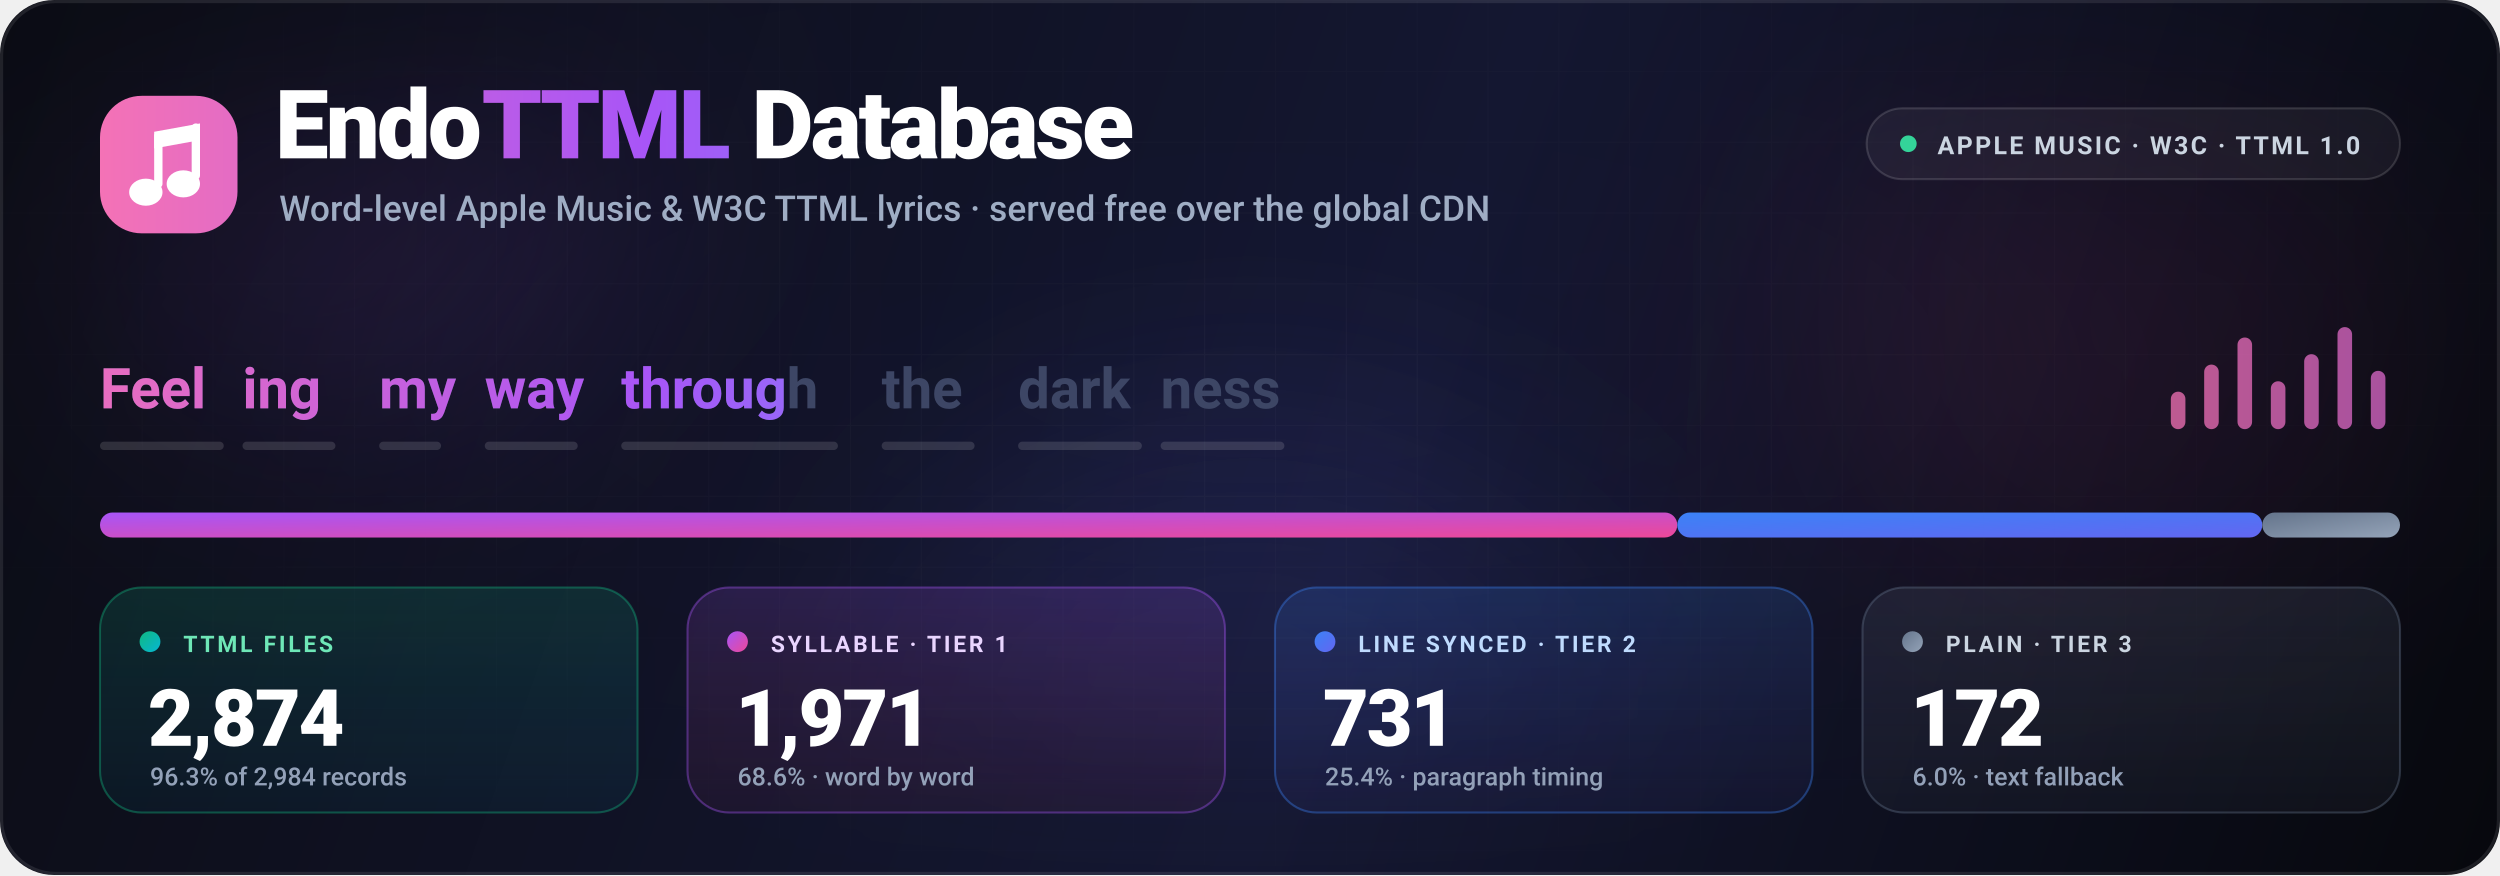
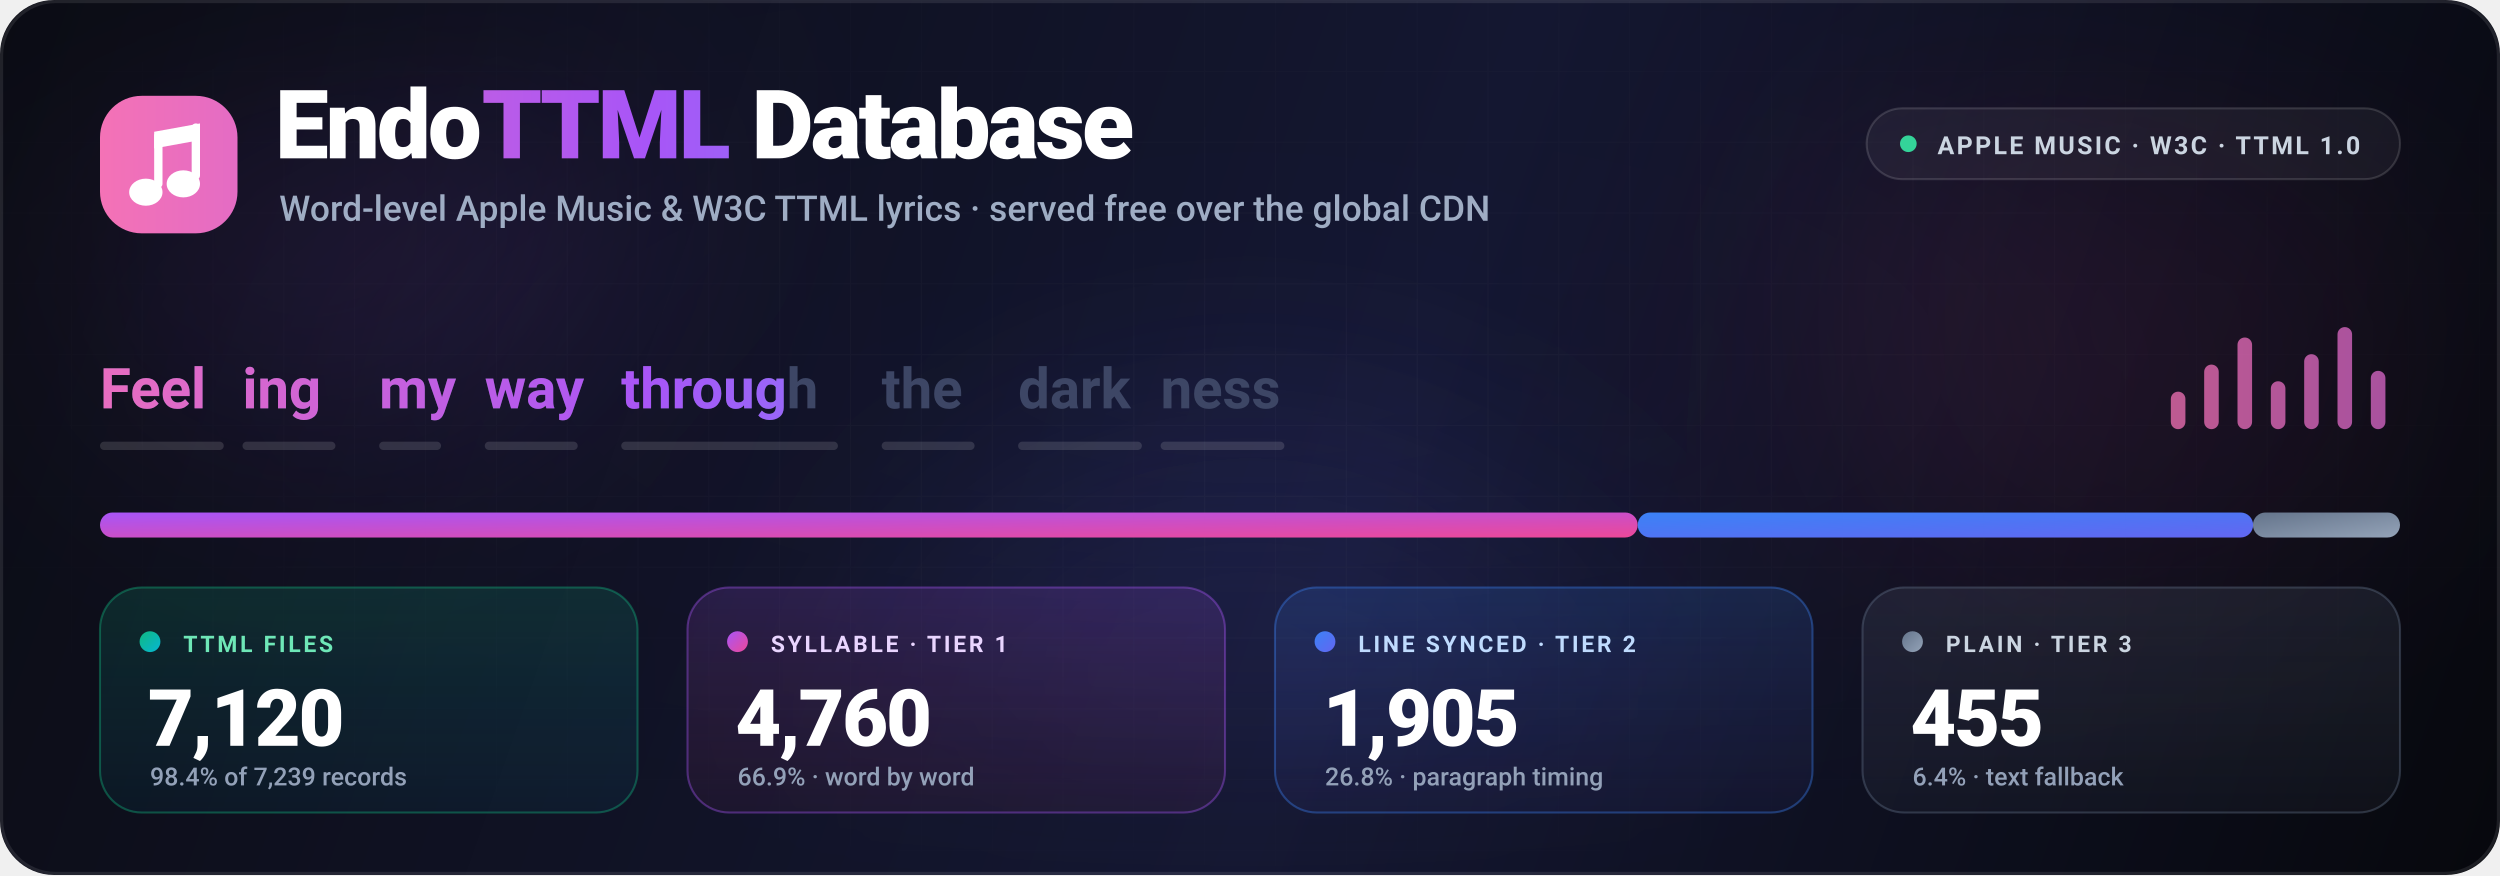
- <svg xmlns="http://www.w3.org/2000/svg" viewBox="0 0 1200 420" width="100%" role="img" aria-label="EndoTTML Database: 2,874 TTML files, 1,971 syllable synced, 731 line synced">
+ <svg xmlns="http://www.w3.org/2000/svg" viewBox="0 0 1200 420" width="100%" role="img" aria-label="EndoTTML Database: 7,120 TTML files, 4,760 syllable synced, 1,905 line synced">
  <defs>
    <linearGradient id="bg" x1="0" y1="0" x2="1200" y2="420" gradientUnits="userSpaceOnUse">
      <stop offset="0" stop-color="#0b0c14" />
      <stop offset="0.55" stop-color="#141731" />
      <stop offset="1" stop-color="#07080d" />
    </linearGradient>
    <linearGradient id="brand" x1="0" y1="0" x2="620" y2="0" gradientUnits="userSpaceOnUse">
      <stop offset="0" stop-color="#f472b6" />
      <stop offset="0.5" stop-color="#a855f7" />
      <stop offset="1" stop-color="#60a5fa" />
    </linearGradient>
    <linearGradient id="g-files" x1="0" y1="0" x2="1" y2="1">
      <stop offset="0" stop-color="#10b981" />
      <stop offset="1" stop-color="#06b6d4" />
    </linearGradient>
    <linearGradient id="fill-files" x1="0" y1="0" x2="0" y2="1">
      <stop offset="0" stop-color="#10b981" stop-opacity="0.16" />
      <stop offset="1" stop-color="#06b6d4" stop-opacity="0.05" />
    </linearGradient>
    <linearGradient id="g-syllable" x1="0" y1="0" x2="1" y2="1">
      <stop offset="0" stop-color="#a855f7" />
      <stop offset="1" stop-color="#ec4899" />
    </linearGradient>
    <linearGradient id="fill-syllable" x1="0" y1="0" x2="0" y2="1">
      <stop offset="0" stop-color="#a855f7" stop-opacity="0.16" />
      <stop offset="1" stop-color="#ec4899" stop-opacity="0.05" />
    </linearGradient>
    <linearGradient id="g-line" x1="0" y1="0" x2="1" y2="1">
      <stop offset="0" stop-color="#3b82f6" />
      <stop offset="1" stop-color="#6366f1" />
    </linearGradient>
    <linearGradient id="fill-line" x1="0" y1="0" x2="0" y2="1">
      <stop offset="0" stop-color="#3b82f6" stop-opacity="0.16" />
      <stop offset="1" stop-color="#6366f1" stop-opacity="0.05" />
    </linearGradient>
    <linearGradient id="g-plain" x1="0" y1="0" x2="1" y2="1">
      <stop offset="0" stop-color="#64748b" />
      <stop offset="1" stop-color="#94a3b8" />
    </linearGradient>
    <linearGradient id="fill-plain" x1="0" y1="0" x2="0" y2="1">
      <stop offset="0" stop-color="#64748b" stop-opacity="0.16" />
      <stop offset="1" stop-color="#94a3b8" stop-opacity="0.05" />
    </linearGradient>
    <pattern id="grid" width="34" height="34" patternUnits="userSpaceOnUse">
      <path d="M34 0H0V34" fill="none" stroke="#ffffff" stroke-opacity="0.028" stroke-width="1" />
    </pattern>
    <radialGradient id="fade" cx="0.5" cy="0.42" r="0.62">
      <stop offset="0" stop-color="#fff" stop-opacity="0.9" />
      <stop offset="1" stop-color="#fff" stop-opacity="0" />
    </radialGradient>
    <mask id="fadeMask">
      <rect width="1200" height="420" fill="url(#fade)" />
    </mask>
    <filter id="orb" x="-60%" y="-60%" width="220%" height="220%">
      <feGaussianBlur stdDeviation="70" />
    </filter>
    <clipPath id="sweep">
      <rect x="48" y="150" width="330" height="76">
        <animate attributeName="width" values="0;700;700" keyTimes="0;0.72;1" dur="5.5s" repeatCount="indefinite" />
      </rect>
    </clipPath>
  </defs>
  <style>.t1{font:900 46px -apple-system, BlinkMacSystemFont, 'Segoe UI', Roboto, Helvetica, Arial, sans-serif;fill:#fff;letter-spacing:-1.4px}.t2{font:500 17px -apple-system, BlinkMacSystemFont, 'Segoe UI', Roboto, Helvetica, Arial, sans-serif;fill:#9fadc4}.pill{font:700 12px -apple-system, BlinkMacSystemFont, 'Segoe UI', Roboto, Helvetica, Arial, sans-serif;fill:#cbd5e1;letter-spacing:1.1px}.label{font:700 11px -apple-system, BlinkMacSystemFont, 'Segoe UI', Roboto, Helvetica, Arial, sans-serif;letter-spacing:1.3px}.num{font:800 38px -apple-system, BlinkMacSystemFont, 'Segoe UI', Roboto, Helvetica, Arial, sans-serif;fill:#fff;letter-spacing:-1px}.sub{font:500 12px -apple-system, BlinkMacSystemFont, 'Segoe UI', Roboto, Helvetica, Arial, sans-serif;fill:#93a1b8}.lyric-dim{font:600 27px -apple-system, BlinkMacSystemFont, 'Segoe UI', Roboto, Helvetica, Arial, sans-serif;fill:#3d4665}.lyric-lit{font:600 27px -apple-system, BlinkMacSystemFont, 'Segoe UI', Roboto, Helvetica, Arial, sans-serif;fill:url(#brand)}</style>
  <rect width="1200" height="420" rx="26" fill="url(#bg)" />
  <rect width="1200" height="420" rx="26" fill="url(#grid)" mask="url(#fadeMask)" />
  <g mask="url(#fadeMask)" filter="url(#orb)">
    <circle cx="150" cy="70" r="150" fill="#a855f7" fill-opacity="0.30" />
    <circle cx="1040" cy="150" r="170" fill="#ec4899" fill-opacity="0.20" />
    <circle cx="600" cy="410" r="200" fill="#6366f1" fill-opacity="0.22" />
  </g>
  <g transform="translate(48,46)">
    <rect width="66" height="66" rx="20" fill="url(#brand)" />
    <g transform="translate(2,1.25)" fill="#ffffff">
      <rect x="24" y="16" width="4" height="27" rx="2" />
      <rect x="42" y="12" width="4" height="27" rx="2" />
      <path d="M24 16 L46 12 V20 L24 24 Z" />
      <ellipse cx="20" cy="45" rx="8" ry="6.5" />
      <ellipse cx="38" cy="41" rx="8" ry="6.5" />
    </g>
  </g>
  <text x="132" y="76" class="t1">Endo<tspan fill="url(#brand)">TTML</tspan> Database</text>
  <text x="134" y="106" class="t2">Word-level Apple Music &amp; W3C TTML lyrics · served free over the global CDN</text>
  <g transform="translate(896,52)">
    <rect width="256" height="34" rx="17" fill="#ffffff" fill-opacity="0.05" stroke="#ffffff" stroke-opacity="0.14" />
    <circle cx="20" cy="17" r="4" fill="#34d399" />
    <text x="34" y="22" class="pill">APPLE MUSIC · W3C · TTML 1.0</text>
  </g>
  <text x="48.0" y="196" class="lyric-dim">Feel</text>
  <text x="116.4" y="196" class="lyric-dim">ing</text>
  <text x="182.0" y="196" class="lyric-dim">my</text>
  <text x="232.7" y="196" class="lyric-dim">way</text>
  <text x="298.2" y="196" class="lyric-dim">through</text>
  <text x="423.2" y="196" class="lyric-dim">the</text>
  <text x="488.7" y="196" class="lyric-dim">dark</text>
  <text x="557.1" y="196" class="lyric-dim">ness</text>
  <g clip-path="url(#sweep)">
    <text x="48.0" y="196" class="lyric-lit">Feel</text>
    <text x="116.4" y="196" class="lyric-lit">ing</text>
    <text x="182.0" y="196" class="lyric-lit">my</text>
    <text x="232.7" y="196" class="lyric-lit">way</text>
    <text x="298.2" y="196" class="lyric-lit">through</text>
    <text x="423.2" y="196" class="lyric-lit">the</text>
    <text x="488.7" y="196" class="lyric-lit">dark</text>
    <text x="557.1" y="196" class="lyric-lit">ness</text>
  </g>
  <rect x="48.0" y="212" width="59.4" height="4" rx="2" fill="#ffffff" fill-opacity="0.13" />
  <rect x="116.4" y="212" width="44.6" height="4" rx="2" fill="#ffffff" fill-opacity="0.13" />
  <rect x="182.0" y="212" width="29.7" height="4" rx="2" fill="#ffffff" fill-opacity="0.13" />
  <rect x="232.7" y="212" width="44.6" height="4" rx="2" fill="#ffffff" fill-opacity="0.13" />
  <rect x="298.2" y="212" width="104.0" height="4" rx="2" fill="#ffffff" fill-opacity="0.13" />
  <rect x="423.2" y="212" width="44.6" height="4" rx="2" fill="#ffffff" fill-opacity="0.13" />
  <rect x="488.7" y="212" width="59.4" height="4" rx="2" fill="#ffffff" fill-opacity="0.13" />
  <rect x="557.1" y="212" width="59.4" height="4" rx="2" fill="#ffffff" fill-opacity="0.13" />
  <g transform="translate(1042,206)">
    <rect x="0" y="-18" width="7" height="18" rx="3.5" fill="url(#brand)" opacity="0.75">
      <animate attributeName="height" values="18;64;18" dur="1.6s" begin="0.00s" repeatCount="indefinite" />
      <animate attributeName="y" values="-18;-64;-18" dur="1.6s" begin="0.00s" repeatCount="indefinite" />
    </rect>
    <rect x="16" y="-31" width="7" height="31" rx="3.5" fill="url(#brand)" opacity="0.75">
      <animate attributeName="height" values="31;77;31" dur="1.6s" begin="0.13s" repeatCount="indefinite" />
      <animate attributeName="y" values="-31;-77;-31" dur="1.6s" begin="0.13s" repeatCount="indefinite" />
    </rect>
    <rect x="32" y="-44" width="7" height="44" rx="3.5" fill="url(#brand)" opacity="0.75">
      <animate attributeName="height" values="44;90;44" dur="1.6s" begin="0.26s" repeatCount="indefinite" />
      <animate attributeName="y" values="-44;-90;-44" dur="1.6s" begin="0.26s" repeatCount="indefinite" />
    </rect>
    <rect x="48" y="-23" width="7" height="23" rx="3.5" fill="url(#brand)" opacity="0.75">
      <animate attributeName="height" values="23;69;23" dur="1.6s" begin="0.39s" repeatCount="indefinite" />
      <animate attributeName="y" values="-23;-69;-23" dur="1.6s" begin="0.39s" repeatCount="indefinite" />
    </rect>
    <rect x="64" y="-36" width="7" height="36" rx="3.5" fill="url(#brand)" opacity="0.75">
      <animate attributeName="height" values="36;82;36" dur="1.6s" begin="0.52s" repeatCount="indefinite" />
      <animate attributeName="y" values="-36;-82;-36" dur="1.6s" begin="0.52s" repeatCount="indefinite" />
    </rect>
    <rect x="80" y="-49" width="7" height="49" rx="3.5" fill="url(#brand)" opacity="0.75">
      <animate attributeName="height" values="49;95;49" dur="1.6s" begin="0.65s" repeatCount="indefinite" />
      <animate attributeName="y" values="-49;-95;-49" dur="1.6s" begin="0.65s" repeatCount="indefinite" />
    </rect>
    <rect x="96" y="-28" width="7" height="28" rx="3.5" fill="url(#brand)" opacity="0.75">
      <animate attributeName="height" values="28;74;28" dur="1.6s" begin="0.78s" repeatCount="indefinite" />
      <animate attributeName="y" values="-28;-74;-28" dur="1.6s" begin="0.78s" repeatCount="indefinite" />
    </rect>
  </g>
-   <rect x="48.0" y="246" width="757.1" height="12" rx="6" fill="url(#g-syllable)" />
-   <rect x="805.1" y="246" width="280.8" height="12" rx="6" fill="url(#g-line)" />
-   <rect x="1085.9" y="246" width="66.1" height="12" rx="6" fill="url(#g-plain)" />
+   <rect x="48.0" y="246" width="738.1" height="12" rx="6" fill="url(#g-syllable)" />
+   <rect x="786.1" y="246" width="295.4" height="12" rx="6" fill="url(#g-line)" />
+   <rect x="1081.4" y="246" width="70.6" height="12" rx="6" fill="url(#g-plain)" />
  <g transform="translate(48,282)">
    <rect width="258" height="108" rx="20" fill="url(#fill-files)" stroke="#10b981" stroke-opacity="0.38" />
    <circle cx="24" cy="26" r="5" fill="url(#g-files)" />
    <text x="40" y="31" class="label" fill="#6ee7b7">TTML FILES</text>
-     <text x="23" y="76" class="num">2,874</text>
-     <text x="24" y="95" class="sub">96.3% of 2,984 records</text>
+     <text x="23" y="76" class="num">7,120</text>
+     <text x="24" y="95" class="sub">98.4% of 7,239 records</text>
  </g>
  <g transform="translate(330,282)">
    <rect width="258" height="108" rx="20" fill="url(#fill-syllable)" stroke="#a855f7" stroke-opacity="0.38" />
    <circle cx="24" cy="26" r="5" fill="url(#g-syllable)" />
    <text x="40" y="31" class="label" fill="#e9d5ff">SYLLABLE · TIER 1</text>
-     <text x="23" y="76" class="num">1,971</text>
-     <text x="24" y="95" class="sub">68.6% · word by word</text>
+     <text x="23" y="76" class="num">4,760</text>
+     <text x="24" y="95" class="sub">66.9% · word by word</text>
  </g>
  <g transform="translate(612,282)">
    <rect width="258" height="108" rx="20" fill="url(#fill-line)" stroke="#3b82f6" stroke-opacity="0.38" />
    <circle cx="24" cy="26" r="5" fill="url(#g-line)" />
    <text x="40" y="31" class="label" fill="#bfdbfe">LINE SYNCED · TIER 2</text>
-     <text x="23" y="76" class="num">731</text>
-     <text x="24" y="95" class="sub">25.4% · paragraph timing</text>
+     <text x="23" y="76" class="num">1,905</text>
+     <text x="24" y="95" class="sub">26.8% · paragraph timing</text>
  </g>
  <g transform="translate(894,282)">
    <rect width="258" height="108" rx="20" fill="url(#fill-plain)" stroke="#64748b" stroke-opacity="0.38" />
    <circle cx="24" cy="26" r="5" fill="url(#g-plain)" />
    <text x="40" y="31" class="label" fill="#cbd5e1">PLAIN · TIER 3</text>
-     <text x="23" y="76" class="num">172</text>
-     <text x="24" y="95" class="sub">6.0% · text fallback</text>
+     <text x="23" y="76" class="num">455</text>
+     <text x="24" y="95" class="sub">6.4% · text fallback</text>
  </g>
  <rect x="0.75" y="0.75" width="1198.5" height="418.5" rx="26" fill="none" stroke="#ffffff" stroke-opacity="0.09" stroke-width="1.5" />
</svg>
